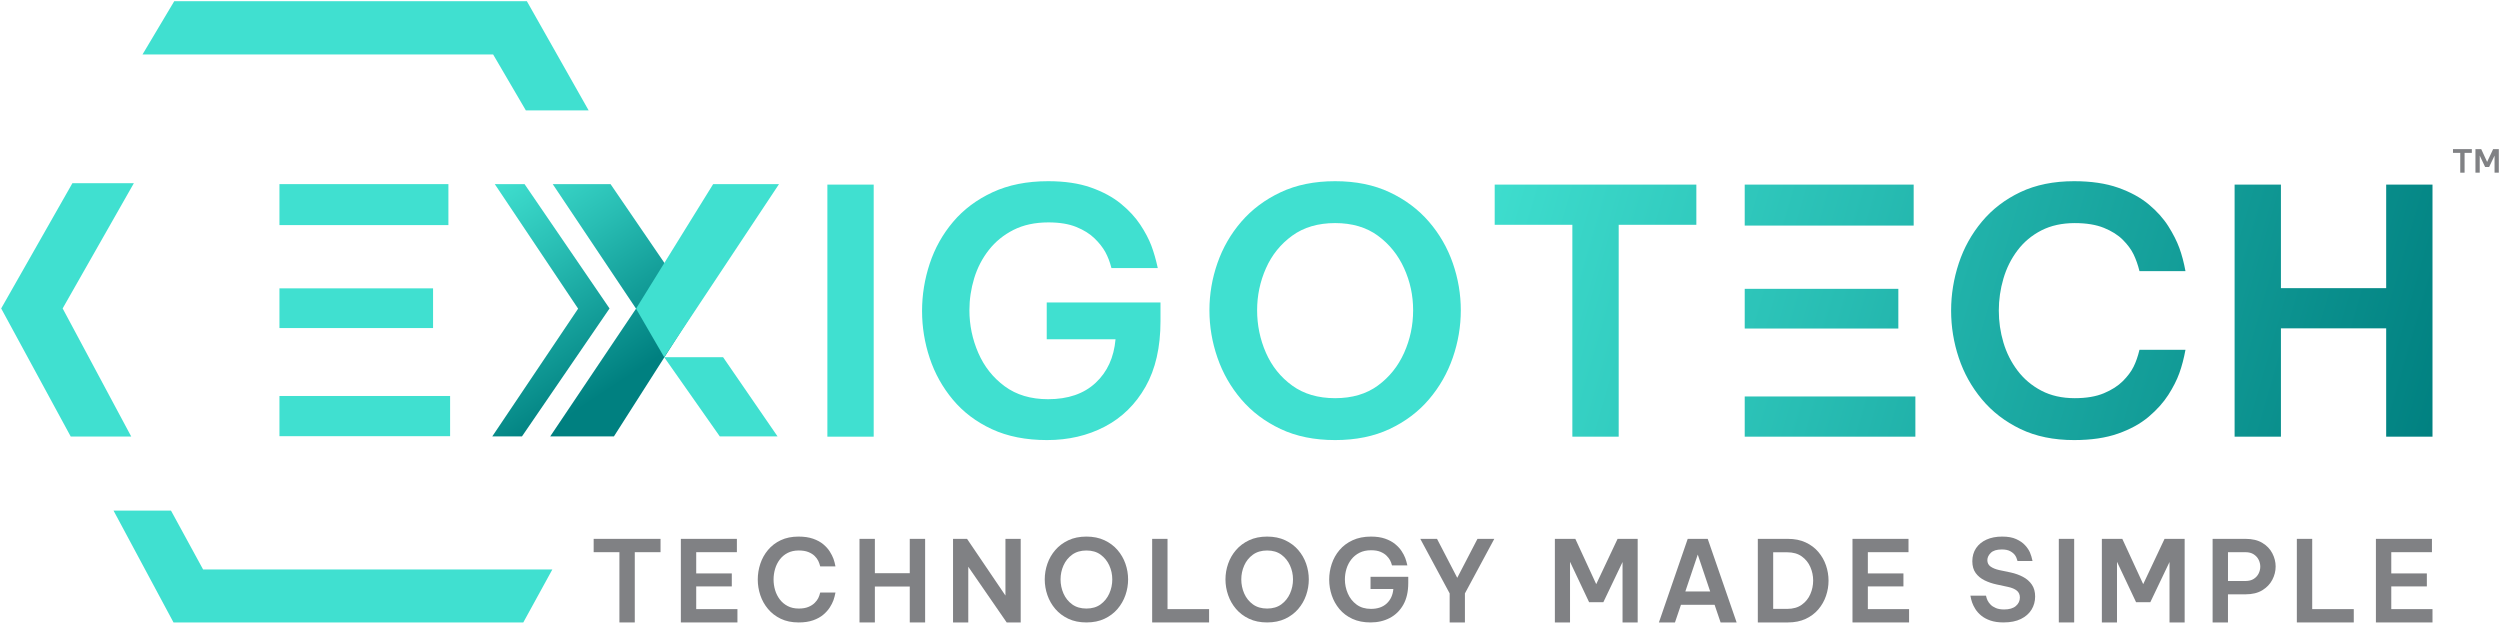
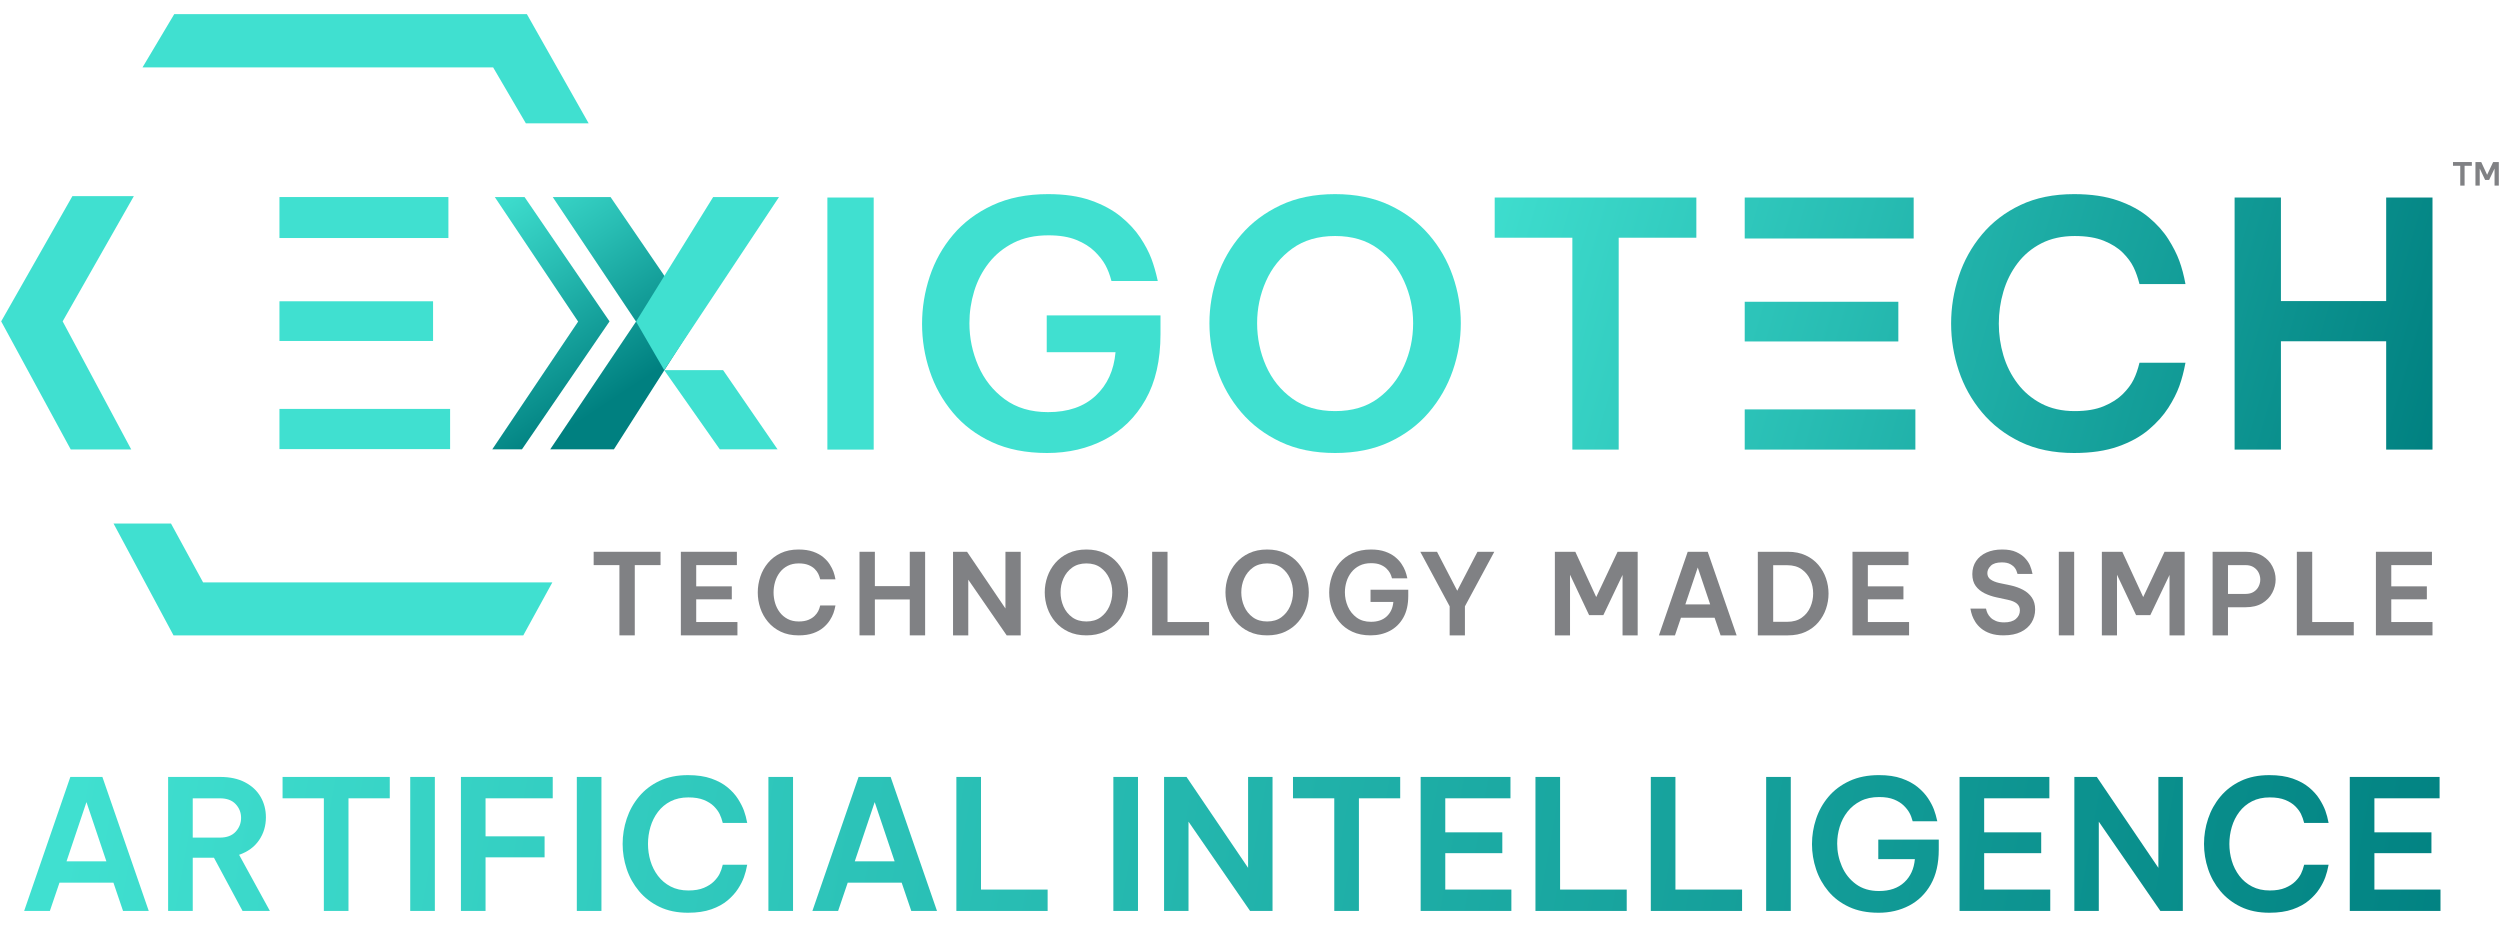
- <svg xmlns="http://www.w3.org/2000/svg" xmlns:xlink="http://www.w3.org/1999/xlink" id="Layer_1" data-name="Layer 1" viewBox="47.94 240.93 2114.01 527.34">
+ <svg xmlns="http://www.w3.org/2000/svg" xmlns:xlink="http://www.w3.org/1999/xlink" id="Layer_1" data-name="Layer 1" viewBox="47.94 230 2114.01 782">
  <defs>
    <style>
      .cls-1 {
        fill: url(#linear-gradient-15);
      }

      .cls-2 {
        fill: url(#linear-gradient-13);
      }

      .cls-3 {
        fill: url(#linear-gradient-28);
      }

      .cls-4 {
        fill: url(#linear-gradient-2);
      }

      .cls-5 {
        fill: url(#linear-gradient-25);
      }

      .cls-6 {
        fill: url(#linear-gradient-10);
      }

      .cls-7 {
        fill: url(#linear-gradient-12);
      }

      .cls-8 {
        fill: url(#linear-gradient-27);
      }

      .cls-9 {
        fill: url(#linear-gradient-26);
      }

      .cls-10 {
        fill: url(#linear-gradient-4);
      }

      .cls-11 {
        fill: url(#linear-gradient-30);
      }

      .cls-12 {
        fill: url(#linear-gradient-3);
      }

      .cls-13 {
        fill: url(#linear-gradient-5);
      }

      .cls-14 {
        fill: url(#linear-gradient-22);
      }

      .cls-15 {
        fill: url(#linear-gradient-24);
      }

      .cls-16 {
        fill: url(#linear-gradient-8);
      }

      .cls-17 {
        fill: url(#linear-gradient-14);
      }

      .cls-18 {
        fill: url(#linear-gradient-29);
      }

      .cls-19 {
        fill: url(#linear-gradient-20);
      }

      .cls-20 {
        fill: url(#linear-gradient-17);
      }

      .cls-21 {
        fill: url(#linear-gradient-7);
      }

      .cls-22 {
        fill: url(#linear-gradient-9);
      }

      .cls-23 {
        fill: url(#linear-gradient-11);
      }

      .cls-24 {
        fill: url(#linear-gradient-19);
      }

      .cls-25 {
        fill: url(#linear-gradient-6);
      }

      .cls-26 {
        fill: #40e0d0;
      }

      .cls-27 {
        fill: url(#linear-gradient-21);
      }

      .cls-28 {
        fill: #808184;
      }

      .cls-29 {
        fill: url(#linear-gradient-16);
      }

      .cls-30 {
        fill: url(#linear-gradient);
      }

      .cls-31 {
        fill: #808184;
      }

      .cls-32 {
        fill: url(#linear-gradient-23);
      }

      .cls-33 {
        fill: url(#linear-gradient-18);
      }
    </style>
    <linearGradient id="linear-gradient" x1="424.6" y1="421.35" x2="536.55" y2="590.21" gradientUnits="userSpaceOnUse">
      <stop offset="0" stop-color="#40e0d0" />
      <stop offset=".39" stop-color="#28bdb3" />
      <stop offset=".99" stop-color="teal" />
    </linearGradient>
    <linearGradient id="linear-gradient-2" x1="1266.45" y1="456.27" x2="2086.77" y2="693.73" gradientUnits="userSpaceOnUse">
      <stop offset="0" stop-color="#40e0d0" />
      <stop offset=".39" stop-color="#28bdb3" />
      <stop offset="1" stop-color="teal" />
    </linearGradient>
    <linearGradient id="linear-gradient-3" x1="1279.13" y1="412.48" x2="2099.43" y2="649.93" xlink:href="#linear-gradient-2" />
    <linearGradient id="linear-gradient-4" x1="1255.32" y1="494.73" x2="2075.63" y2="732.19" xlink:href="#linear-gradient-2" />
    <linearGradient id="linear-gradient-5" x1="1303.03" y1="329.92" x2="2123.33" y2="567.38" xlink:href="#linear-gradient-2" />
    <linearGradient id="linear-gradient-6" x1="1295.26" y1="356.77" x2="2115.56" y2="594.23" xlink:href="#linear-gradient-2" />
    <linearGradient id="linear-gradient-7" x1="1312.17" y1="298.36" x2="2132.47" y2="535.81" xlink:href="#linear-gradient-2" />
    <linearGradient id="linear-gradient-8" x1="466.87" y1="393.33" x2="578.82" y2="562.19" gradientUnits="userSpaceOnUse">
      <stop offset="0" stop-color="#40e0d0" />
      <stop offset=".39" stop-color="#28bdb3" />
      <stop offset=".99" stop-color="teal" />
    </linearGradient>
    <linearGradient id="linear-gradient-9" x1="101.92" y1="943.72" x2="2113.99" y2="1305.26" xlink:href="#linear-gradient-2" />
    <linearGradient id="linear-gradient-10" x1="105.46" y1="923.99" x2="2117.53" y2="1285.54" xlink:href="#linear-gradient-2" />
    <linearGradient id="linear-gradient-11" x1="109.68" y1="900.51" x2="2121.75" y2="1262.06" xlink:href="#linear-gradient-2" />
    <linearGradient id="linear-gradient-12" x1="111.42" y1="890.84" x2="2123.49" y2="1252.38" xlink:href="#linear-gradient-2" />
    <linearGradient id="linear-gradient-13" x1="113.65" y1="878.43" x2="2125.72" y2="1239.97" xlink:href="#linear-gradient-2" />
    <linearGradient id="linear-gradient-14" x1="115.83" y1="866.32" x2="2127.9" y2="1227.86" xlink:href="#linear-gradient-2" />
    <linearGradient id="linear-gradient-15" x1="118.45" y1="851.71" x2="2130.52" y2="1213.25" xlink:href="#linear-gradient-2" />
    <linearGradient id="linear-gradient-16" x1="120.9" y1="838.12" x2="2132.96" y2="1199.66" xlink:href="#linear-gradient-2" />
    <linearGradient id="linear-gradient-17" x1="122.77" y1="827.7" x2="2134.83" y2="1189.24" xlink:href="#linear-gradient-2" />
    <linearGradient id="linear-gradient-18" x1="125.87" y1="810.45" x2="2137.93" y2="1171.99" xlink:href="#linear-gradient-2" />
    <linearGradient id="linear-gradient-19" x1="130.02" y1="787.34" x2="2142.09" y2="1148.88" xlink:href="#linear-gradient-2" />
    <linearGradient id="linear-gradient-20" x1="132.47" y1="773.71" x2="2144.54" y2="1135.25" xlink:href="#linear-gradient-2" />
    <linearGradient id="linear-gradient-21" x1="136.41" y1="751.79" x2="2148.48" y2="1113.33" xlink:href="#linear-gradient-2" />
    <linearGradient id="linear-gradient-22" x1="139.01" y1="737.31" x2="2151.08" y2="1098.86" xlink:href="#linear-gradient-2" />
    <linearGradient id="linear-gradient-23" x1="141.18" y1="725.21" x2="2153.25" y2="1086.76" xlink:href="#linear-gradient-2" />
    <linearGradient id="linear-gradient-24" x1="144.23" y1="708.23" x2="2156.3" y2="1069.78" xlink:href="#linear-gradient-2" />
    <linearGradient id="linear-gradient-25" x1="147.29" y1="691.26" x2="2159.35" y2="1052.8" xlink:href="#linear-gradient-2" />
    <linearGradient id="linear-gradient-26" x1="149.94" y1="676.5" x2="2162" y2="1038.04" xlink:href="#linear-gradient-2" />
    <linearGradient id="linear-gradient-27" x1="153.26" y1="657.99" x2="2165.33" y2="1019.53" xlink:href="#linear-gradient-2" />
    <linearGradient id="linear-gradient-28" x1="156.55" y1="639.72" x2="2168.61" y2="1001.26" xlink:href="#linear-gradient-2" />
    <linearGradient id="linear-gradient-29" x1="160.28" y1="618.94" x2="2172.35" y2="980.48" xlink:href="#linear-gradient-2" />
    <linearGradient id="linear-gradient-30" x1="163.58" y1="600.55" x2="2175.65" y2="962.1" xlink:href="#linear-gradient-2" />
  </defs>
  <g>
    <path class="cls-31" d="M2128.34,386.96v-16.76h-6.15v-3.18h15.95v3.18h-6.14v16.76h-3.66Z" />
    <path class="cls-31" d="M2141.19,386.96v-19.94h4.88l4.99,10.81,5.09-10.81h4.8v19.94h-3.61v-14.42l-4.58,9.59h-3.4l-4.55-9.65v14.47h-3.61Z" />
  </g>
  <g>
    <g>
      <g>
        <g>
          <g>
            <polygon class="cls-30" points="466.33 396.62 536.8 501.93 464.2 609.97 489.31 609.97 563.37 501.77 491.51 396.62 466.33 396.62" />
            <g>
              <path class="cls-26" d="M747.57,610.18v-213.15h39.17v213.15h-39.17Z" />
              <path class="cls-26" d="M933.35,613.06c-17.86,0-33.41-3.07-46.66-9.22-13.25-6.14-24.24-14.45-32.98-24.92-8.74-10.46-15.27-22.18-19.59-35.14-4.32-12.96-6.48-26.26-6.48-39.89s2.16-26.98,6.48-40.04c4.32-13.05,10.89-24.82,19.73-35.28,8.83-10.46,19.97-18.82,33.41-25.06,13.44-6.24,29.09-9.36,46.95-9.36,14.02,0,26.07,1.78,36.15,5.33,10.08,3.55,18.53,8.11,25.35,13.68,6.81,5.57,12.29,11.48,16.42,17.71,4.13,6.24,7.25,12.15,9.36,17.71,2.11,5.57,3.93,11.91,5.47,19.01h-39.17c-1.35-5.19-3.08-9.7-5.19-13.54-2.12-3.84-5.14-7.68-9.07-11.52-3.94-3.84-9.07-7.06-15.41-9.65-6.34-2.59-14.21-3.89-23.62-3.89-11.33,0-21.17,2.12-29.52,6.34-8.35,4.23-15.32,9.89-20.88,17-5.57,7.1-9.7,15.08-12.39,23.9-2.69,8.84-4.03,17.86-4.03,27.08,0,12.49,2.49,24.48,7.49,36.01,4.99,11.52,12.43,20.93,22.32,28.23,9.89,7.3,22.13,10.95,36.72,10.95,16.9,0,30.29-4.61,40.18-13.83,9.89-9.22,15.51-21.5,16.85-36.87h-58.18v-31.11h96.2v15.84c0,22.08-4.23,40.57-12.67,55.45-8.45,14.88-19.93,26.12-34.42,33.7-14.5,7.59-30.78,11.38-48.82,11.38Z" />
              <path class="cls-26" d="M1176.92,613.06c-17.47,0-32.84-3.12-46.08-9.36-13.25-6.24-24.34-14.59-33.27-25.06-8.93-10.46-15.65-22.22-20.16-35.28-4.52-13.06-6.77-26.4-6.77-40.04s2.25-26.93,6.77-39.89c4.51-12.96,11.23-24.63,20.16-35,8.93-10.37,20.02-18.67,33.27-24.92,13.25-6.24,28.61-9.36,46.08-9.36s32.84,3.12,46.08,9.36c13.25,6.24,24.34,14.55,33.27,24.92,8.93,10.37,15.65,22.03,20.16,35,4.51,12.96,6.77,26.26,6.77,39.89s-2.26,26.98-6.77,40.04c-4.52,13.06-11.24,24.82-20.16,35.28-8.93,10.47-20.02,18.82-33.27,25.06-13.25,6.24-28.61,9.36-46.08,9.36ZM1176.92,577.63c14.4,0,26.45-3.55,36.15-10.66,9.69-7.1,17.09-16.32,22.18-27.65,5.09-11.33,7.64-23.33,7.64-36.01s-2.55-24.34-7.64-35.57c-5.09-11.23-12.48-20.4-22.18-27.51-9.7-7.1-21.75-10.66-36.15-10.66s-26.5,3.56-36.29,10.66c-9.79,7.11-17.19,16.27-22.18,27.51-4.99,11.23-7.49,23.09-7.49,35.57s2.49,24.68,7.49,36.01c4.99,11.33,12.39,20.55,22.18,27.65,9.79,7.11,21.89,10.66,36.29,10.66Z" />
              <path class="cls-4" d="M1377.53,610.18v-179.16h-65.67v-33.99h170.52v33.99h-65.67v179.16h-39.17Z" />
              <rect class="cls-12" x="1523.28" y="485.17" width="129.9" height="33.57" />
              <rect class="cls-10" x="1523.28" y="576.19" width="144.31" height="33.99" />
              <rect class="cls-13" x="1523.28" y="397.03" width="142.87" height="34.65" />
              <path class="cls-25" d="M1801.8,613.06c-17.28,0-32.4-3.12-45.37-9.36-12.96-6.24-23.81-14.59-32.55-25.06-8.74-10.46-15.27-22.18-19.59-35.14-4.32-12.96-6.48-26.26-6.48-39.89s2.16-26.98,6.48-40.04c4.32-13.06,10.85-24.82,19.59-35.28,8.73-10.46,19.59-18.77,32.55-24.92,12.96-6.14,28.08-9.22,45.37-9.22,14.4,0,26.79,1.83,37.16,5.47,10.37,3.65,19.01,8.35,25.92,14.11,6.91,5.76,12.43,11.91,16.56,18.43,4.13,6.53,7.24,12.67,9.36,18.44,2.11,5.76,3.84,12.29,5.18,19.59h-38.88c-1.35-5.37-3.03-10.13-5.04-14.26-2.02-4.13-5.04-8.21-9.07-12.24-4.03-4.03-9.36-7.39-15.99-10.08-6.62-2.69-14.83-4.03-24.63-4.03-10.76,0-20.16,2.07-28.23,6.19-8.07,4.13-14.79,9.75-20.16,16.85-5.38,7.1-9.36,15.08-11.95,23.91-2.59,8.83-3.89,17.86-3.89,27.08s1.3,18.19,3.89,26.93c2.59,8.74,6.58,16.66,11.95,23.76,5.37,7.1,12.1,12.77,20.16,16.99,8.07,4.22,17.47,6.34,28.23,6.34,9.79,0,18-1.39,24.63-4.18,6.63-2.78,11.95-6.19,15.99-10.22,4.03-4.03,7.06-8.07,9.07-12.1,2.02-4.03,3.69-8.83,5.04-14.4h38.88c-1.34,7.3-3.08,13.88-5.18,19.73-2.12,5.86-5.23,12-9.36,18.44-4.13,6.43-9.65,12.58-16.56,18.43-6.91,5.86-15.55,10.61-25.92,14.26-10.37,3.65-22.76,5.47-37.16,5.47Z" />
              <path class="cls-21" d="M1937.53,610.18v-213.15h39.17v87.56h89v-87.56h39.17v213.15h-39.17v-91.6h-89v91.6h-39.17Z" />
            </g>
          </g>
          <polygon class="cls-26" points="464.94 286.99 492.62 334.31 545.71 334.31 493.45 241.93 195.29 241.93 168.45 286.99 464.94 286.99" />
          <polygon class="cls-26" points="219.67 722.46 192.53 672.69 143.94 672.69 194.66 767.27 490.44 767.27 515.02 722.46 219.67 722.46" />
          <polygon class="cls-26" points="100.92 501.74 161.14 395.83 109.17 395.83 48.94 501.75 107.76 610.08 158.92 610.08 100.92 501.74" />
          <polygon class="cls-16" points="515.32 396.62 585.78 501.93 513.19 609.97 567.06 609.97 636.08 501.77 564.22 396.62 515.32 396.62" />
          <g>
            <polygon class="cls-26" points="706.67 396.62 650.99 396.62 585.78 501.93 609.57 542.98 706.67 396.62" />
            <polygon class="cls-26" points="659.39 542.99 609.58 542.99 656.61 609.97 705.45 609.97 659.39 542.99" />
          </g>
        </g>
        <g>
          <rect class="cls-26" x="284.24" y="484.76" width="129.9" height="33.57" />
          <rect class="cls-26" x="284.24" y="575.78" width="144.31" height="33.99" />
          <rect class="cls-26" x="284.24" y="396.62" width="142.87" height="34.65" />
        </g>
      </g>
      <g>
        <path class="cls-28" d="M571.72,767.27v-59.41h-21.78v-11.27h56.55v11.27h-21.78v59.41h-12.99Z" />
        <path class="cls-28" d="M623.67,767.27v-70.68h47.38v11.27h-34.39v17.96h30.09v10.98h-30.09v19.2h34.86v11.27h-47.85Z" />
        <path class="cls-28" d="M723.19,767.27c-5.73,0-10.74-1.04-15.04-3.11-4.3-2.07-7.9-4.84-10.79-8.31-2.9-3.47-5.07-7.35-6.5-11.65-1.43-4.3-2.15-8.71-2.15-13.23s.72-8.94,2.15-13.28c1.43-4.33,3.59-8.23,6.5-11.7,2.89-3.47,6.49-6.22,10.79-8.26,4.3-2.04,9.31-3.06,15.04-3.06,4.78,0,8.88.61,12.32,1.82,3.44,1.21,6.31,2.77,8.59,4.68,2.29,1.91,4.13,3.95,5.49,6.11,1.37,2.17,2.4,4.2,3.11,6.11.7,1.91,1.27,4.08,1.72,6.5h-12.9c-.45-1.78-1-3.36-1.67-4.73-.67-1.37-1.67-2.72-3.01-4.06-1.34-1.34-3.11-2.45-5.3-3.34-2.2-.89-4.92-1.34-8.17-1.34-3.57,0-6.69.69-9.36,2.05-2.67,1.37-4.9,3.23-6.69,5.59-1.78,2.36-3.1,5-3.96,7.93-.86,2.93-1.29,5.92-1.29,8.98s.43,6.03,1.29,8.93c.86,2.9,2.18,5.52,3.96,7.88,1.78,2.36,4.01,4.24,6.69,5.64,2.67,1.4,5.79,2.1,9.36,2.1,3.25,0,5.97-.46,8.17-1.38,2.2-.92,3.96-2.05,5.3-3.39,1.34-1.34,2.34-2.68,3.01-4.01.67-1.34,1.22-2.93,1.67-4.77h12.9c-.45,2.42-1.02,4.6-1.72,6.54-.7,1.94-1.74,3.98-3.11,6.11-1.37,2.13-3.2,4.17-5.49,6.11-2.29,1.94-5.16,3.52-8.59,4.73-3.44,1.21-7.54,1.82-12.32,1.82Z" />
        <path class="cls-28" d="M774.74,767.27v-70.68h12.99v29.04h29.51v-29.04h12.99v70.68h-12.99v-30.37h-29.51v30.37h-12.99Z" />
        <path class="cls-28" d="M853.83,767.27v-70.68h11.85l32.47,47.95v-47.95h12.9v70.68h-11.85l-32.48-47.09v47.09h-12.89Z" />
        <path class="cls-28" d="M966.62,767.27c-5.79,0-10.89-1.04-15.28-3.11-4.39-2.07-8.07-4.84-11.03-8.31-2.96-3.47-5.19-7.37-6.69-11.7-1.5-4.33-2.24-8.75-2.24-13.28s.75-8.93,2.24-13.23c1.49-4.3,3.73-8.17,6.69-11.6,2.96-3.44,6.64-6.19,11.03-8.26,4.39-2.07,9.49-3.11,15.28-3.11s10.89,1.04,15.28,3.11c4.39,2.07,8.07,4.82,11.03,8.26,2.96,3.44,5.19,7.31,6.69,11.6,1.49,4.3,2.25,8.71,2.25,13.23s-.75,8.95-2.25,13.28c-1.5,4.33-3.73,8.23-6.69,11.7-2.96,3.47-6.64,6.24-11.03,8.31-4.39,2.07-9.49,3.11-15.28,3.11ZM966.62,755.52c4.77,0,8.77-1.18,11.99-3.53,3.22-2.36,5.67-5.41,7.35-9.17,1.69-3.76,2.53-7.74,2.53-11.94s-.85-8.07-2.53-11.8c-1.69-3.72-4.14-6.76-7.35-9.12-3.22-2.36-7.21-3.53-11.99-3.53s-8.79,1.18-12.04,3.53c-3.25,2.36-5.7,5.4-7.35,9.12-1.66,3.73-2.48,7.66-2.48,11.8s.83,8.18,2.48,11.94c1.65,3.76,4.11,6.81,7.35,9.17,3.25,2.36,7.26,3.53,12.04,3.53Z" />
        <path class="cls-28" d="M1022.21,767.27v-70.68h12.99v59.41h35.15v11.27h-48.14Z" />
        <path class="cls-28" d="M1119.44,767.27c-5.79,0-10.89-1.04-15.28-3.11-4.4-2.07-8.07-4.84-11.03-8.31-2.96-3.47-5.19-7.37-6.68-11.7-1.5-4.33-2.25-8.75-2.25-13.28s.75-8.93,2.25-13.23c1.49-4.3,3.72-8.17,6.68-11.6,2.96-3.44,6.64-6.19,11.03-8.26,4.39-2.07,9.49-3.11,15.28-3.11s10.89,1.04,15.28,3.11c4.4,2.07,8.07,4.82,11.03,8.26,2.96,3.44,5.19,7.31,6.68,11.6,1.49,4.3,2.24,8.71,2.24,13.23s-.75,8.95-2.24,13.28c-1.49,4.33-3.72,8.23-6.68,11.7-2.96,3.47-6.64,6.24-11.03,8.31-4.39,2.07-9.49,3.11-15.28,3.11ZM1119.44,755.52c4.78,0,8.77-1.18,11.99-3.53,3.21-2.36,5.66-5.41,7.35-9.17,1.68-3.76,2.53-7.74,2.53-11.94s-.85-8.07-2.53-11.8c-1.69-3.72-4.14-6.76-7.35-9.12-3.22-2.36-7.21-3.53-11.99-3.53s-8.78,1.18-12.03,3.53c-3.25,2.36-5.7,5.4-7.35,9.12-1.66,3.73-2.48,7.66-2.48,11.8s.83,8.18,2.48,11.94c1.65,3.76,4.11,6.81,7.35,9.17,3.25,2.36,7.26,3.53,12.03,3.53Z" />
        <path class="cls-28" d="M1206.97,767.27c-5.92,0-11.08-1.02-15.47-3.06-4.4-2.04-8.04-4.79-10.94-8.26-2.9-3.47-5.06-7.36-6.5-11.65-1.43-4.3-2.15-8.71-2.15-13.23s.71-8.95,2.15-13.28c1.43-4.33,3.61-8.23,6.54-11.7,2.93-3.47,6.62-6.24,11.08-8.31,4.46-2.07,9.65-3.11,15.57-3.11,4.65,0,8.64.59,11.99,1.77,3.34,1.18,6.14,2.69,8.4,4.54,2.26,1.85,4.07,3.8,5.44,5.87,1.37,2.07,2.4,4.03,3.11,5.87.7,1.85,1.3,3.95,1.82,6.3h-12.99c-.45-1.72-1.02-3.22-1.72-4.49-.7-1.27-1.71-2.54-3.01-3.82-1.31-1.27-3.01-2.34-5.11-3.2-2.1-.86-4.71-1.29-7.83-1.29-3.76,0-7.02.7-9.79,2.1-2.77,1.4-5.08,3.28-6.92,5.64-1.85,2.36-3.22,5-4.11,7.93-.89,2.93-1.34,5.92-1.34,8.98,0,4.14.82,8.12,2.48,11.94,1.66,3.82,4.12,6.94,7.4,9.36,3.28,2.42,7.34,3.63,12.18,3.63,5.6,0,10.04-1.53,13.32-4.58,3.28-3.06,5.14-7.13,5.59-12.23h-19.29v-10.32h31.9v5.25c0,7.32-1.4,13.45-4.2,18.39-2.8,4.94-6.61,8.66-11.41,11.18-4.81,2.52-10.2,3.77-16.19,3.77Z" />
        <path class="cls-28" d="M1273.78,767.27v-24.55l-24.83-46.13h14.14l17.1,32.95,17.1-32.95h14.23l-24.84,46.13v24.55h-12.9Z" />
        <path class="cls-28" d="M1362.75,767.27v-70.68h17.29l17.67,38.3,18.06-38.3h17v70.68h-12.8v-51.1l-16.24,34h-12.03l-16.14-34.19v51.29h-12.8Z" />
        <path class="cls-28" d="M1450.72,767.27l24.36-70.68h16.91l24.45,70.68h-13.56l-5.06-14.9h-28.46l-5.06,14.9h-13.56ZM1473.07,741.1h21.01l-10.51-31.23-10.51,31.23Z" />
        <path class="cls-28" d="M1534.36,767.27v-70.68h25.41c5.73,0,10.75,1,15.04,3.01,4.3,2,7.88,4.7,10.75,8.07,2.86,3.38,5.01,7.16,6.45,11.37,1.43,4.2,2.15,8.5,2.15,12.89s-.72,8.69-2.15,12.89c-1.43,4.2-3.58,7.99-6.45,11.37-2.87,3.38-6.45,6.06-10.75,8.07-4.3,2-9.31,3.01-15.04,3.01h-25.41ZM1559.19,707.95h-11.84v47.85h11.84c4.96,0,9.07-1.16,12.32-3.49,3.25-2.32,5.67-5.31,7.26-8.98,1.59-3.66,2.39-7.5,2.39-11.51s-.8-7.75-2.39-11.41c-1.59-3.66-4.01-6.65-7.26-8.98-3.24-2.32-7.35-3.49-12.32-3.49Z" />
        <path class="cls-28" d="M1614.41,767.27v-70.68h47.37v11.27h-34.38v17.96h30.09v10.98h-30.09v19.2h34.86v11.27h-47.85Z" />
        <path class="cls-28" d="M1742.29,767.27c-4.39,0-8.15-.54-11.27-1.62-3.12-1.08-5.72-2.48-7.78-4.2-2.07-1.72-3.71-3.55-4.92-5.49-1.21-1.94-2.12-3.77-2.72-5.49-.61-1.72-1.1-3.66-1.48-5.83h13.18c.32,1.53.77,2.88,1.34,4.06.57,1.18,1.42,2.34,2.53,3.49,1.11,1.15,2.61,2.12,4.49,2.91,1.88.8,4.22,1.19,7.02,1.19,4.33,0,7.63-.97,9.89-2.92,2.26-1.94,3.39-4.34,3.39-7.21,0-2.42-.86-4.35-2.58-5.78-1.72-1.43-4.27-2.5-7.64-3.2l-9.36-2.01c-3.63-.76-7.02-1.91-10.17-3.44-3.15-1.53-5.68-3.6-7.6-6.21-1.91-2.61-2.87-5.95-2.87-10.03s1.07-7.96,3.2-11.08c2.13-3.12,5.08-5.52,8.83-7.21,3.76-1.69,8.15-2.53,13.18-2.53s8.72.7,11.84,2.1c3.12,1.4,5.62,3.12,7.5,5.16,1.88,2.04,3.26,4.08,4.16,6.11.89,2.04,1.62,4.46,2.2,7.26h-12.7c-.51-1.98-1.21-3.6-2.1-4.87-.89-1.27-2.23-2.4-4.01-3.39-1.78-.99-4.17-1.48-7.16-1.48-4.27,0-7.37.95-9.31,2.86-1.94,1.91-2.92,3.98-2.92,6.21s.89,4.08,2.68,5.35c1.78,1.27,4.17,2.26,7.16,2.96l10.03,2.1c3.76.83,7.2,2.07,10.32,3.72,3.12,1.66,5.6,3.84,7.45,6.54,1.85,2.71,2.77,6.07,2.77,10.08s-1.02,7.77-3.06,11.08c-2.04,3.31-5.03,5.94-8.98,7.88-3.95,1.94-8.79,2.91-14.52,2.91Z" />
        <path class="cls-28" d="M1788.88,767.27v-70.68h12.99v70.68h-12.99Z" />
        <path class="cls-28" d="M1825.28,767.27v-70.68h17.29l17.67,38.3,18.05-38.3h17v70.68h-12.8v-51.1l-16.24,34h-12.03l-16.14-34.19v51.29h-12.8Z" />
        <path class="cls-28" d="M1918.93,767.27v-70.68h27.89c5.67,0,10.38,1.13,14.14,3.39,3.76,2.26,6.57,5.19,8.45,8.79,1.88,3.6,2.82,7.34,2.82,11.22s-.94,7.63-2.82,11.22c-1.88,3.6-4.7,6.54-8.45,8.84-3.76,2.29-8.47,3.44-14.14,3.44h-14.9v23.78h-12.99ZM1946.73,707.86h-14.8v24.36h14.8c2.8,0,5.12-.59,6.97-1.77,1.85-1.18,3.23-2.7,4.16-4.58.92-1.88,1.38-3.8,1.38-5.78s-.46-3.98-1.38-5.83c-.92-1.84-2.31-3.38-4.16-4.58-1.85-1.21-4.17-1.81-6.97-1.81Z" />
        <path class="cls-28" d="M1990.16,767.27v-70.68h12.99v59.41h35.15v11.27h-48.14Z" />
        <path class="cls-28" d="M2057.02,767.27v-70.68h47.38v11.27h-34.39v17.96h30.09v10.98h-30.09v19.2h34.86v11.27h-47.85Z" />
      </g>
    </g>
+     <g>
+       <path class="cls-22" d="M68.37,1000.29l39.05-113.31h27.1l39.2,113.31h-21.74l-8.12-23.89h-45.63l-8.12,23.89h-21.74ZM104.2,958.33h33.69l-16.84-50.07-16.84,50.07Z" />
+       <path class="cls-6" d="M190.1,1000.29v-113.31h44.1c8.17,0,15.13,1.51,20.9,4.52,5.77,3.01,10.16,7.09,13.17,12.25,3.01,5.16,4.52,10.95,4.52,17.38,0,7.25-1.94,13.7-5.82,19.37-3.88,5.66-9.49,9.78-16.84,12.33l26.03,47.47h-23.12l-24.19-45.02h-17.92v45.02h-20.82ZM233.89,905.05h-22.97v33.23h22.97c5.82,0,10.26-1.66,13.32-4.98,3.06-3.32,4.59-7.22,4.59-11.71s-1.53-8.37-4.59-11.63c-3.06-3.27-7.5-4.9-13.32-4.9Z" />
+       <path class="cls-23" d="M321.79,1000.29v-95.24h-34.91v-18.07h90.65v18.07h-34.91v95.24h-20.83Z" />
+       <path class="cls-7" d="M394.83,1000.29v-113.31h20.82v113.31h-20.82Z" />
+       <path class="cls-2" d="M437.7,1000.29v-113.31h77.63v18.07h-56.81v32.16h49.92v17.76h-49.92v45.32h-20.82Z" />
+       <path class="cls-17" d="M535.7,1000.29v-113.31h20.82v113.31h-20.82Z" />
+       <path class="cls-1" d="M629.72,1001.82c-9.19,0-17.23-1.66-24.12-4.98-6.89-3.31-12.66-7.76-17.3-13.32-4.65-5.57-8.12-11.79-10.41-18.68-2.3-6.89-3.45-13.96-3.45-21.21s1.15-14.34,3.45-21.28c2.3-6.94,5.77-13.19,10.41-18.76,4.64-5.56,10.41-9.98,17.3-13.24,6.89-3.27,14.93-4.9,24.12-4.9,7.66,0,14.24.97,19.75,2.91,5.51,1.94,10.11,4.44,13.78,7.51,3.68,3.06,6.61,6.33,8.8,9.8,2.19,3.47,3.85,6.74,4.98,9.8,1.12,3.06,2.04,6.53,2.76,10.41h-20.67c-.72-2.86-1.61-5.38-2.68-7.58-1.07-2.19-2.68-4.36-4.82-6.51-2.14-2.14-4.98-3.93-8.5-5.36-3.52-1.43-7.89-2.14-13.09-2.14-5.72,0-10.72,1.1-15.01,3.29-4.29,2.19-7.86,5.18-10.72,8.96-2.86,3.78-4.98,8.02-6.35,12.71-1.38,4.7-2.07,9.49-2.07,14.39s.69,9.67,2.07,14.32c1.38,4.64,3.5,8.86,6.35,12.63,2.86,3.78,6.43,6.79,10.72,9.03,4.29,2.25,9.29,3.37,15.01,3.37,5.21,0,9.57-.74,13.09-2.22,3.52-1.48,6.35-3.29,8.5-5.44,2.14-2.14,3.75-4.28,4.82-6.43,1.07-2.14,1.96-4.69,2.68-7.66h20.67c-.72,3.88-1.63,7.38-2.76,10.49-1.12,3.12-2.78,6.38-4.98,9.8-2.2,3.42-5.13,6.69-8.8,9.8-3.68,3.12-8.27,5.64-13.78,7.58-5.51,1.94-12.1,2.91-19.75,2.91Z" />
+       <path class="cls-29" d="M697.71,1000.29v-113.31h20.82v113.31h-20.82Z" />
+       <path class="cls-20" d="M734.91,1000.29l39.05-113.31h27.1l39.2,113.31h-21.74l-8.12-23.89h-45.63l-8.12,23.89h-21.74ZM770.74,958.33h33.69l-16.84-50.07-16.84,50.07Z" />
+       <path class="cls-33" d="M856.65,1000.29v-113.31h20.82v95.25h56.35v18.07h-77.17Z" />
+       <path class="cls-24" d="M989.4,1000.29v-113.31h20.82v113.31h-20.82Z" />
+       <path class="cls-19" d="M1032.28,1000.29v-113.31h18.99l52.06,76.87v-76.87h20.67v113.31h-18.99l-52.06-75.49v75.49h-20.67Z" />
+       <path class="cls-27" d="M1176.21,1000.29v-95.24h-34.91v-18.07h90.65v18.07h-34.91v95.24h-20.83Z" />
+       <path class="cls-14" d="M1249.25,1000.29v-113.31h75.95v18.07h-55.13v28.78h48.23v17.61h-48.23v30.78h55.89v18.07h-76.71Z" />
+       <path class="cls-32" d="M1346.33,1000.29v-113.31h20.82v95.25h56.35v18.07h-77.17Z" />
+       <path class="cls-15" d="M1443.87,1000.29v-113.31h20.82v95.25h56.35v18.07h-77.17Z" />
+       <path class="cls-5" d="M1541.41,1000.29v-113.31h20.82v113.31h-20.82Z" />
+       <path class="cls-9" d="M1636.35,1001.82c-9.49,0-17.76-1.63-24.8-4.9-7.04-3.27-12.89-7.68-17.53-13.25-4.65-5.56-8.12-11.79-10.41-18.68-2.3-6.89-3.45-13.96-3.45-21.21s1.15-14.34,3.45-21.28c2.3-6.94,5.79-13.19,10.49-18.76,4.69-5.56,10.62-10.01,17.76-13.32,7.14-3.32,15.47-4.98,24.96-4.98,7.45,0,13.86.94,19.22,2.83,5.36,1.89,9.85,4.31,13.48,7.28,3.62,2.96,6.53,6.1,8.73,9.41,2.19,3.32,3.85,6.46,4.98,9.42,1.12,2.96,2.09,6.33,2.91,10.11h-20.83c-.72-2.76-1.63-5.16-2.76-7.19-1.12-2.04-2.73-4.08-4.82-6.13-2.09-2.04-4.82-3.75-8.19-5.13-3.37-1.38-7.56-2.06-12.56-2.06-6.02,0-11.25,1.12-15.69,3.37-4.44,2.25-8.14,5.26-11.1,9.03-2.96,3.78-5.16,8.02-6.58,12.71-1.43,4.69-2.14,9.49-2.14,14.39,0,6.63,1.33,13.01,3.98,19.14,2.65,6.12,6.61,11.13,11.87,15.01,5.26,3.88,11.76,5.82,19.52,5.82,8.98,0,16.1-2.45,21.36-7.35,5.26-4.9,8.24-11.43,8.96-19.6h-30.93v-16.53h51.14v8.42c0,11.74-2.25,21.56-6.74,29.48-4.49,7.91-10.59,13.88-18.3,17.91-7.71,4.04-16.36,6.05-25.95,6.05Z" />
+       <path class="cls-8" d="M1704.94,1000.29v-113.31h75.95v18.07h-55.13v28.78h48.23v17.61h-48.23v30.78h55.89v18.07h-76.71Z" />
+       <path class="cls-3" d="M1802.02,1000.29v-113.31h18.99l52.06,76.87v-76.87h20.67v113.31h-18.99l-52.06-75.49v75.49h-20.67Z" />
+       <path class="cls-18" d="M1966.94,1001.82c-9.19,0-17.23-1.66-24.12-4.98-6.89-3.31-12.66-7.76-17.3-13.32-4.65-5.57-8.12-11.79-10.41-18.68-2.3-6.89-3.45-13.96-3.45-21.21s1.15-14.34,3.45-21.28c2.3-6.94,5.77-13.19,10.41-18.76,4.64-5.56,10.41-9.98,17.3-13.24,6.89-3.27,14.93-4.9,24.12-4.9,7.66,0,14.24.97,19.75,2.91,5.51,1.94,10.11,4.44,13.78,7.51,3.68,3.06,6.61,6.33,8.8,9.8,2.19,3.47,3.85,6.74,4.98,9.8,1.12,3.06,2.04,6.53,2.76,10.41h-20.67c-.72-2.86-1.61-5.38-2.68-7.58-1.07-2.19-2.68-4.36-4.82-6.51-2.14-2.14-4.98-3.93-8.5-5.36-3.52-1.43-7.89-2.14-13.09-2.14-5.72,0-10.72,1.1-15.01,3.29-4.29,2.19-7.86,5.18-10.72,8.96-2.86,3.78-4.98,8.02-6.35,12.71-1.38,4.7-2.07,9.49-2.07,14.39s.69,9.67,2.07,14.32c1.38,4.64,3.5,8.86,6.35,12.63,2.86,3.78,6.43,6.79,10.72,9.03,4.29,2.25,9.29,3.37,15.01,3.37,5.21,0,9.57-.74,13.09-2.22,3.52-1.48,6.35-3.29,8.5-5.44,2.14-2.14,3.75-4.28,4.82-6.43,1.07-2.14,1.96-4.69,2.68-7.66h20.67c-.72,3.88-1.63,7.38-2.76,10.49-1.12,3.12-2.78,6.38-4.98,9.8-2.2,3.42-5.13,6.69-8.8,9.8-3.68,3.12-8.27,5.64-13.78,7.58s-12.1,2.91-19.75,2.91Z" />
+       <path class="cls-11" d="M2034.92,1000.29v-113.31h75.95v18.07h-55.13v28.78h48.23v17.61h-48.23v30.78h55.89v18.07h-76.71Z" />
+     </g>
  </g>
</svg>
